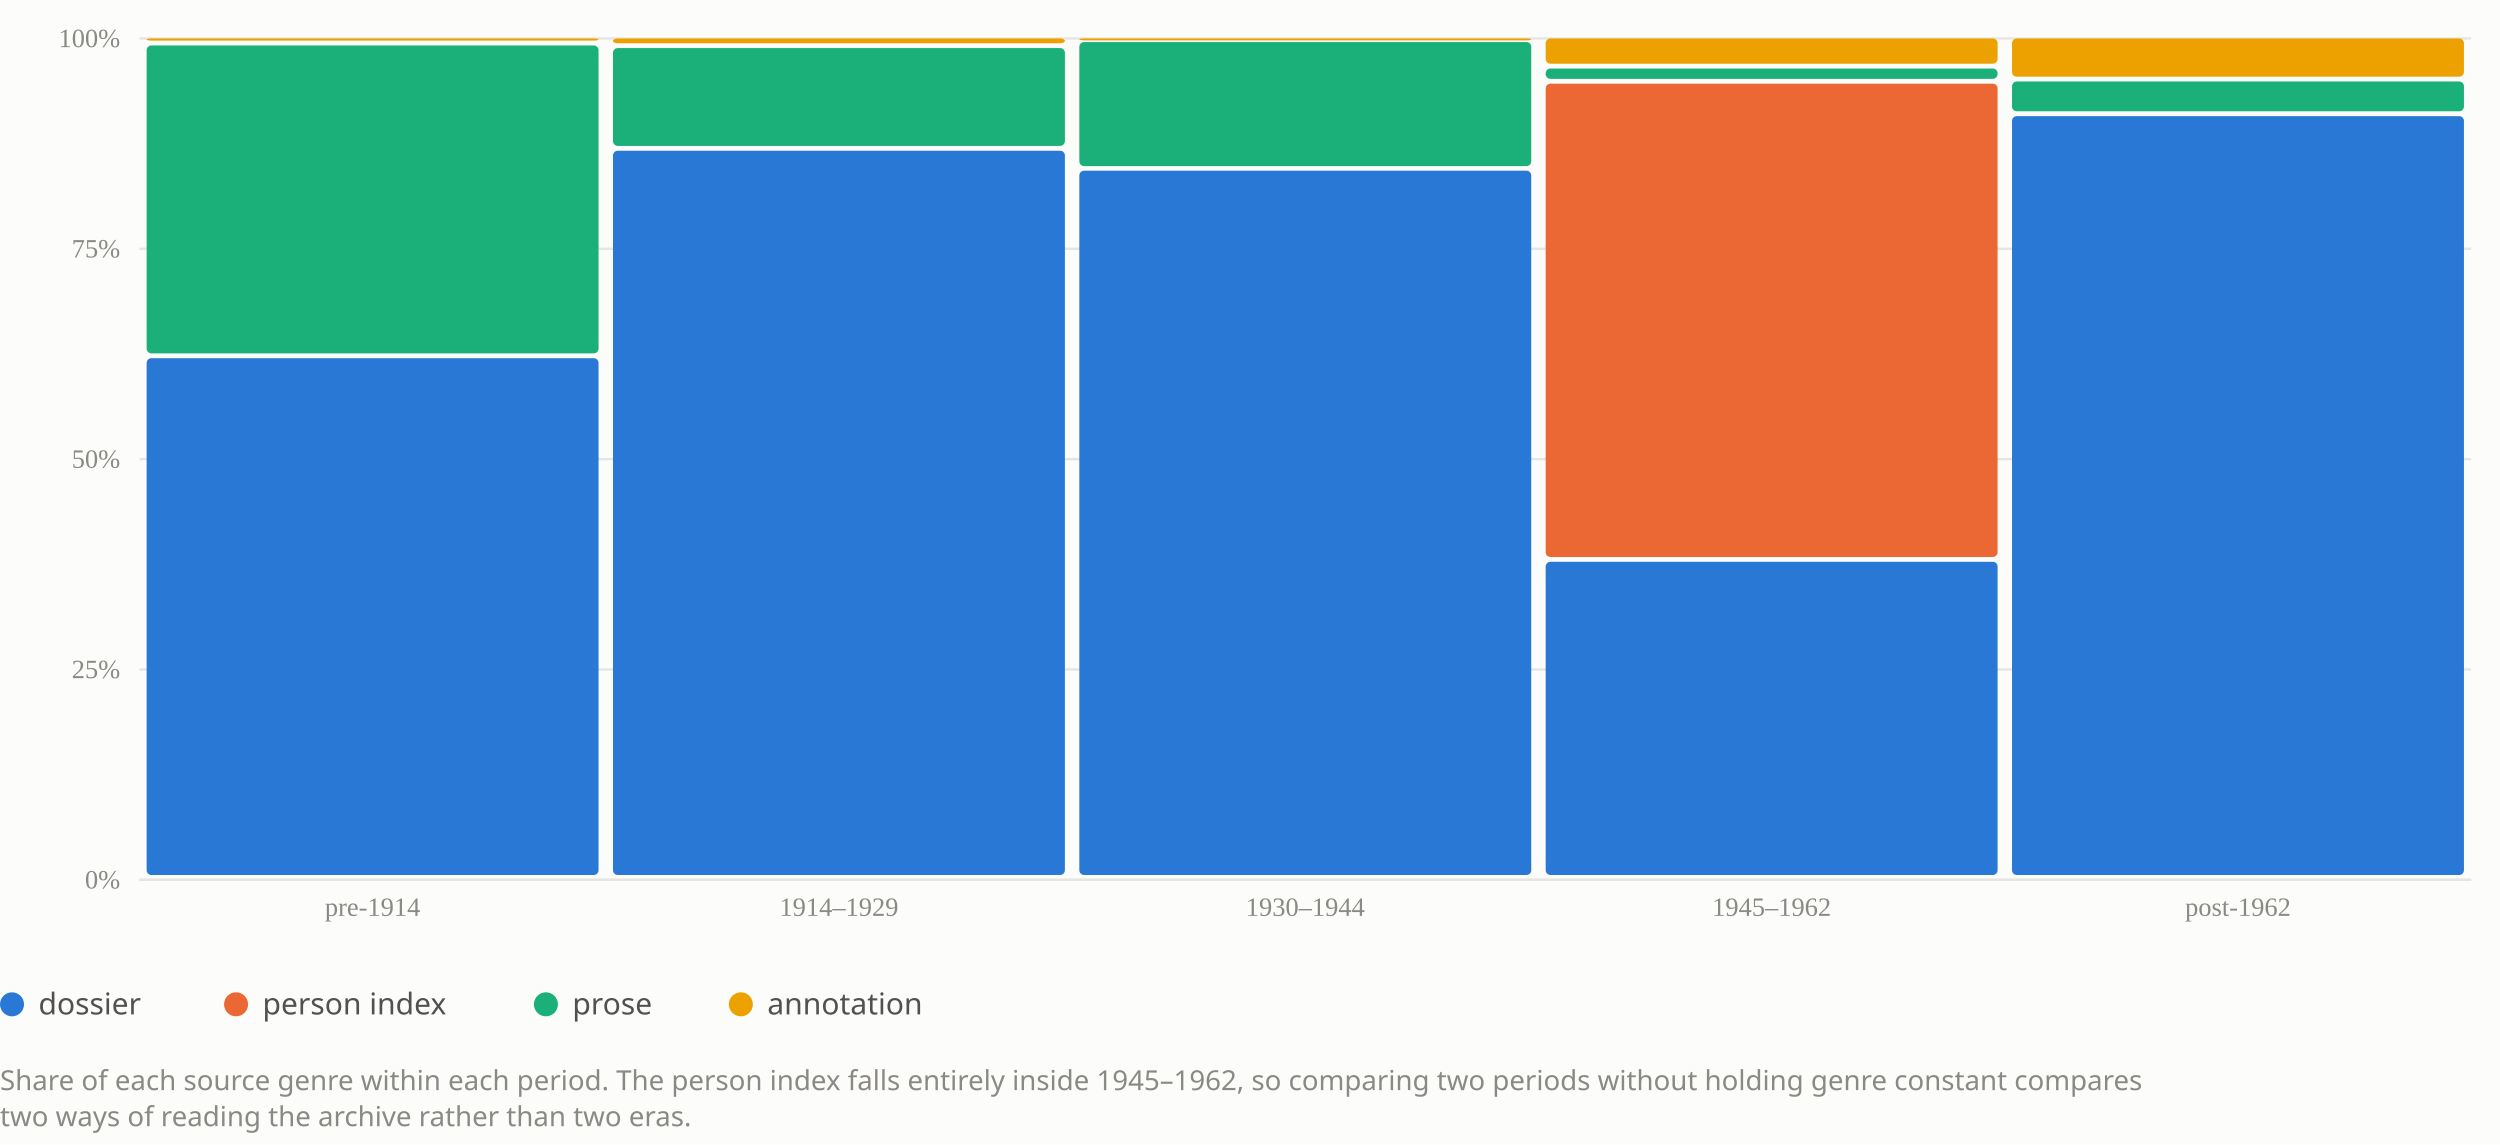
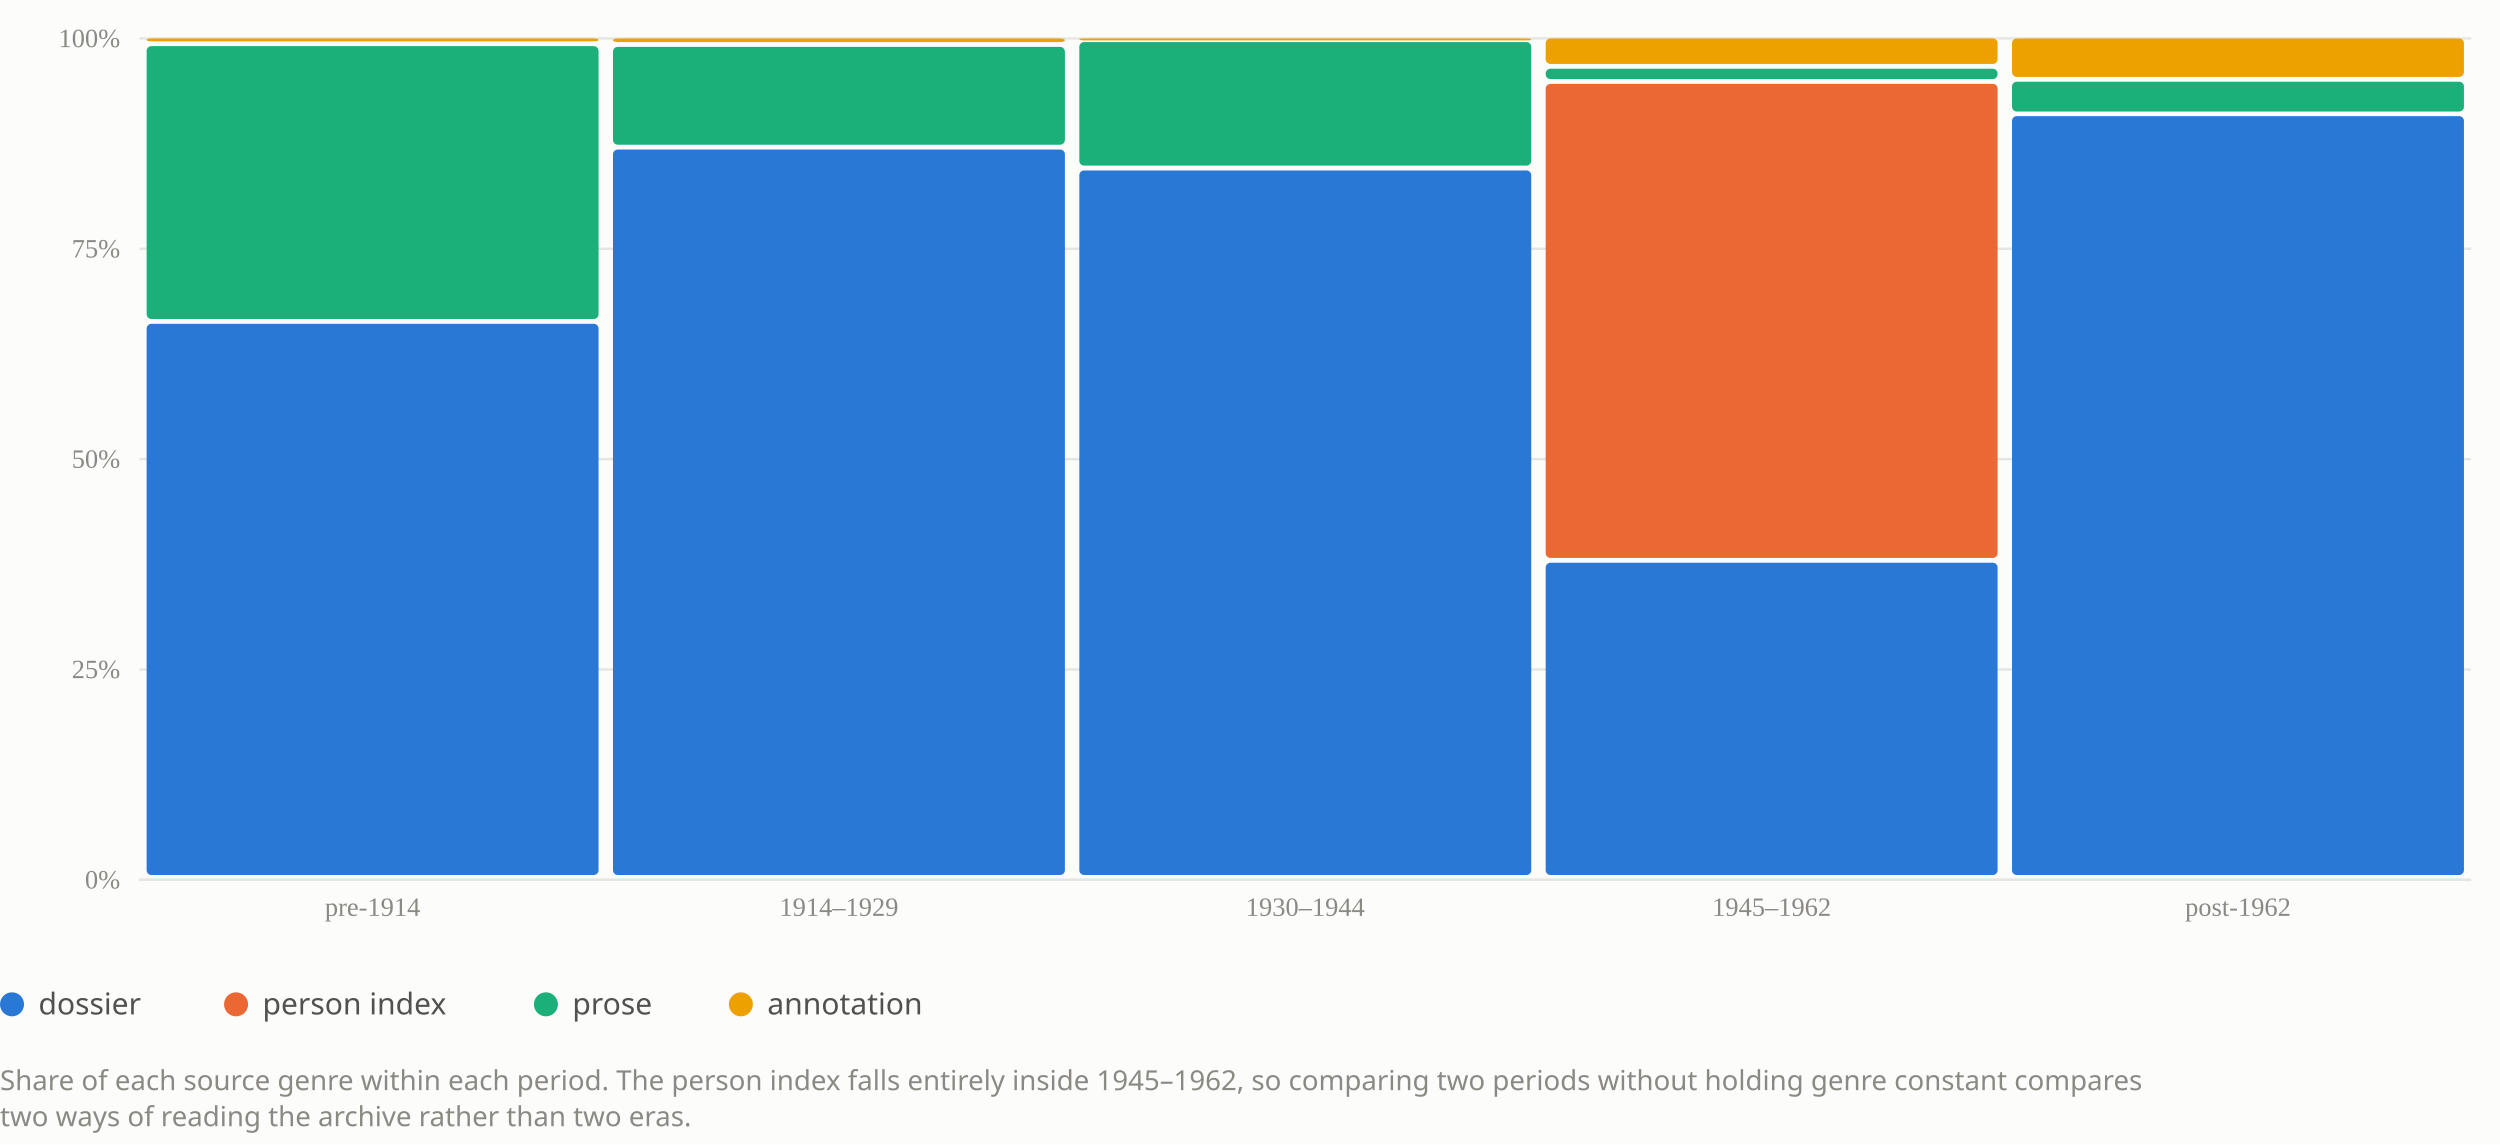
<svg xmlns="http://www.w3.org/2000/svg" viewBox="0 0 1040 476" width="1040" height="476" role="img" aria-label="Source composition within each period">
  <rect width="1040" height="476" fill="#fcfcfb" />
  <line x1="58.0" y1="366.0" x2="1028.0" y2="366.0" stroke="#e6e5e1" stroke-width="1" />
  <text x="50.0" y="369.6" text-anchor="end" font-size="11.0" fill="#8a8983">0%</text>
  <line x1="58.0" y1="278.5" x2="1028.0" y2="278.5" stroke="#e6e5e1" stroke-width="1" />
  <text x="50.0" y="282.1" text-anchor="end" font-size="11.0" fill="#8a8983">25%</text>
  <line x1="58.0" y1="191.0" x2="1028.0" y2="191.0" stroke="#e6e5e1" stroke-width="1" />
  <text x="50.0" y="194.6" text-anchor="end" font-size="11.0" fill="#8a8983">50%</text>
  <line x1="58.0" y1="103.5" x2="1028.0" y2="103.5" stroke="#e6e5e1" stroke-width="1" />
  <text x="50.0" y="107.1" text-anchor="end" font-size="11.0" fill="#8a8983">75%</text>
  <line x1="58.0" y1="16.0" x2="1028.0" y2="16.0" stroke="#e6e5e1" stroke-width="1" />
  <text x="50.0" y="19.6" text-anchor="end" font-size="11.0" fill="#8a8983">100%</text>
  <g class="mk">
-     <rect x="61.0" y="149.0" width="188.0" height="215.0" rx="2" fill="#2a78d6" />
+     <rect x="61.0" y="134.7" width="188.0" height="229.3" rx="2" fill="#2a78d6" />
  </g>
  <g class="mk">
-     <rect x="61.0" y="18.9" width="188.0" height="128.1" rx="2" fill="#1baf7a" />
+     <rect x="61.0" y="19.2" width="188.0" height="113.5" rx="2" fill="#1baf7a" />
  </g>
  <g class="mk">
-     <rect x="61.0" y="16.0" width="188.0" height="0.9" rx="2" fill="#eda100" />
+     <rect x="61.0" y="16.0" width="188.0" height="1.2" rx="2" fill="#eda100" />
  </g>
  <text x="155.0" y="381.0" text-anchor="middle" font-size="11.0" fill="#8a8983">pre-1914</text>
  <g class="mk">
-     <rect x="255.0" y="62.7" width="188.0" height="301.3" rx="2" fill="#2a78d6" />
+     <rect x="255.0" y="62.2" width="188.0" height="301.8" rx="2" fill="#2a78d6" />
  </g>
  <g class="mk">
-     <rect x="255.0" y="20.0" width="188.0" height="40.7" rx="2" fill="#1baf7a" />
+     <rect x="255.0" y="19.5" width="188.0" height="40.7" rx="2" fill="#1baf7a" />
  </g>
  <g class="mk">
-     <rect x="255.0" y="16.0" width="188.0" height="2.0" rx="2" fill="#eda100" />
+     <rect x="255.0" y="16.0" width="188.0" height="1.5" rx="2" fill="#eda100" />
  </g>
  <text x="349.0" y="381.0" text-anchor="middle" font-size="11.0" fill="#8a8983">1914–1929</text>
  <g class="mk">
-     <rect x="449.0" y="71.0" width="188.0" height="293.0" rx="2" fill="#2a78d6" />
+     <rect x="449.0" y="70.9" width="188.0" height="293.1" rx="2" fill="#2a78d6" />
  </g>
  <g class="mk">
-     <rect x="449.0" y="17.5" width="188.0" height="51.6" rx="2" fill="#1baf7a" />
+     <rect x="449.0" y="17.5" width="188.0" height="51.4" rx="2" fill="#1baf7a" />
  </g>
  <g class="mk">
    <rect x="449.0" y="16.0" width="188.0" height="0.8" rx="2" fill="#eda100" />
  </g>
  <text x="543.0" y="381.0" text-anchor="middle" font-size="11.0" fill="#8a8983">1930–1944</text>
  <g class="mk">
-     <rect x="643.0" y="233.7" width="188.0" height="130.3" rx="2" fill="#2a78d6" />
+     <rect x="643.0" y="234.1" width="188.0" height="129.9" rx="2" fill="#2a78d6" />
  </g>
  <g class="mk">
-     <rect x="643.0" y="34.8" width="188.0" height="196.9" rx="2" fill="#eb6834" />
+     <rect x="643.0" y="34.9" width="188.0" height="197.2" rx="2" fill="#eb6834" />
  </g>
  <g class="mk">
-     <rect x="643.0" y="28.5" width="188.0" height="4.3" rx="2" fill="#1baf7a" />
+     <rect x="643.0" y="28.6" width="188.0" height="4.3" rx="2" fill="#1baf7a" />
  </g>
  <g class="mk">
-     <rect x="643.0" y="16.0" width="188.0" height="10.5" rx="2" fill="#eda100" />
+     <rect x="643.0" y="16.0" width="188.0" height="10.6" rx="2" fill="#eda100" />
  </g>
  <text x="737.0" y="381.0" text-anchor="middle" font-size="11.0" fill="#8a8983">1945–1962</text>
  <g class="mk">
    <rect x="837.0" y="48.3" width="188.0" height="315.7" rx="2" fill="#2a78d6" />
  </g>
  <g class="mk">
-     <rect x="837.0" y="33.9" width="188.0" height="12.4" rx="2" fill="#1baf7a" />
+     <rect x="837.0" y="34.0" width="188.0" height="12.4" rx="2" fill="#1baf7a" />
  </g>
  <g class="mk">
-     <rect x="837.0" y="16.0" width="188.0" height="15.9" rx="2" fill="#eda100" />
+     <rect x="837.0" y="16.0" width="188.0" height="16.0" rx="2" fill="#eda100" />
  </g>
  <text x="931.0" y="381.0" text-anchor="middle" font-size="11.0" fill="#8a8983">post-1962</text>
  <line x1="58.0" y1="366.0" x2="1028.0" y2="366.0" stroke="#e6e5e1" stroke-width="1" />
  <g font-size="12.5" font-family="ui-sans-serif,system-ui,sans-serif" fill="#52514e">
    <circle cx="5.0" cy="417.8" r="5" fill="#2a78d6" />
    <text x="16.0" y="422.0">dossier</text>
    <circle cx="98.2" cy="417.8" r="5" fill="#eb6834" />
    <text x="109.2" y="422.0">person index</text>
    <circle cx="227.1" cy="417.8" r="5" fill="#1baf7a" />
    <text x="238.1" y="422.0">prose</text>
    <circle cx="308.2" cy="417.8" r="5" fill="#eda100" />
    <text x="319.2" y="422.0">annotation</text>
  </g>
  <g font-size="11.5" font-family="ui-sans-serif,system-ui,sans-serif" fill="#8a8983">
    <text x="0" y="453.5">Share of each source genre within each period. The person index falls entirely inside 1945–1962, so comparing two periods without holding genre constant compares</text>
    <text x="0" y="468.5">two ways of reading the archive rather than two eras.</text>
  </g>
</svg>
